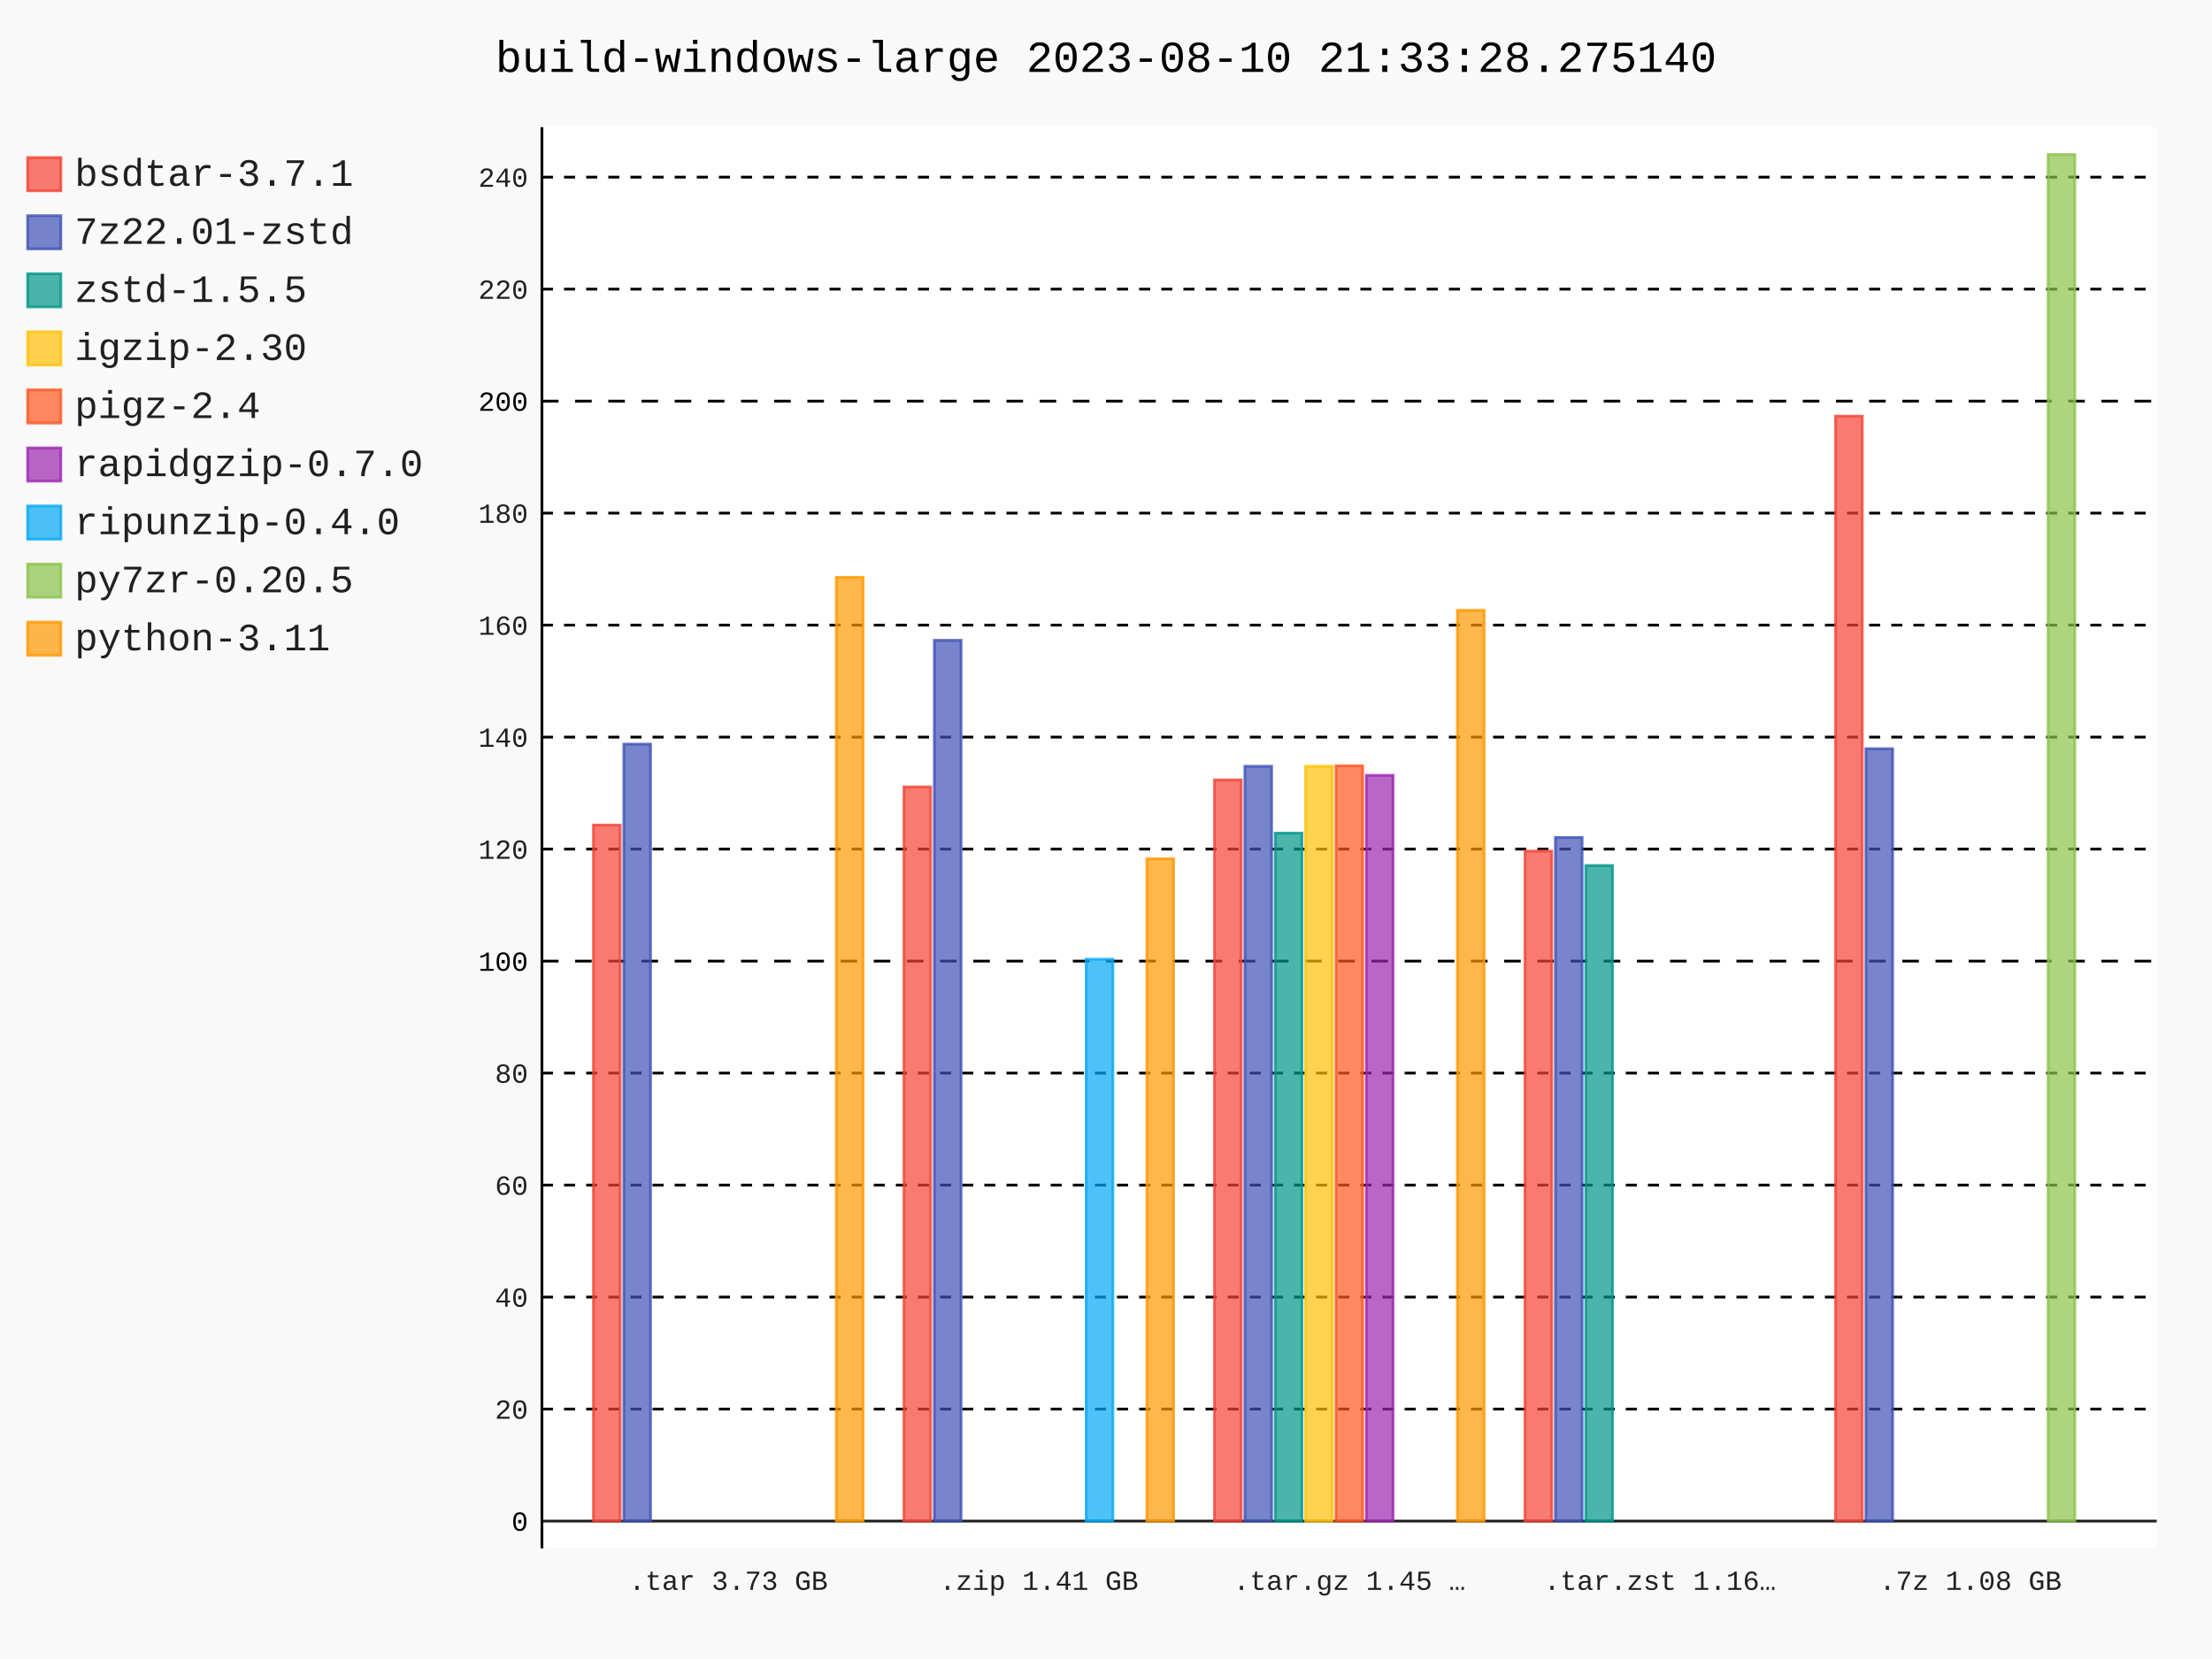
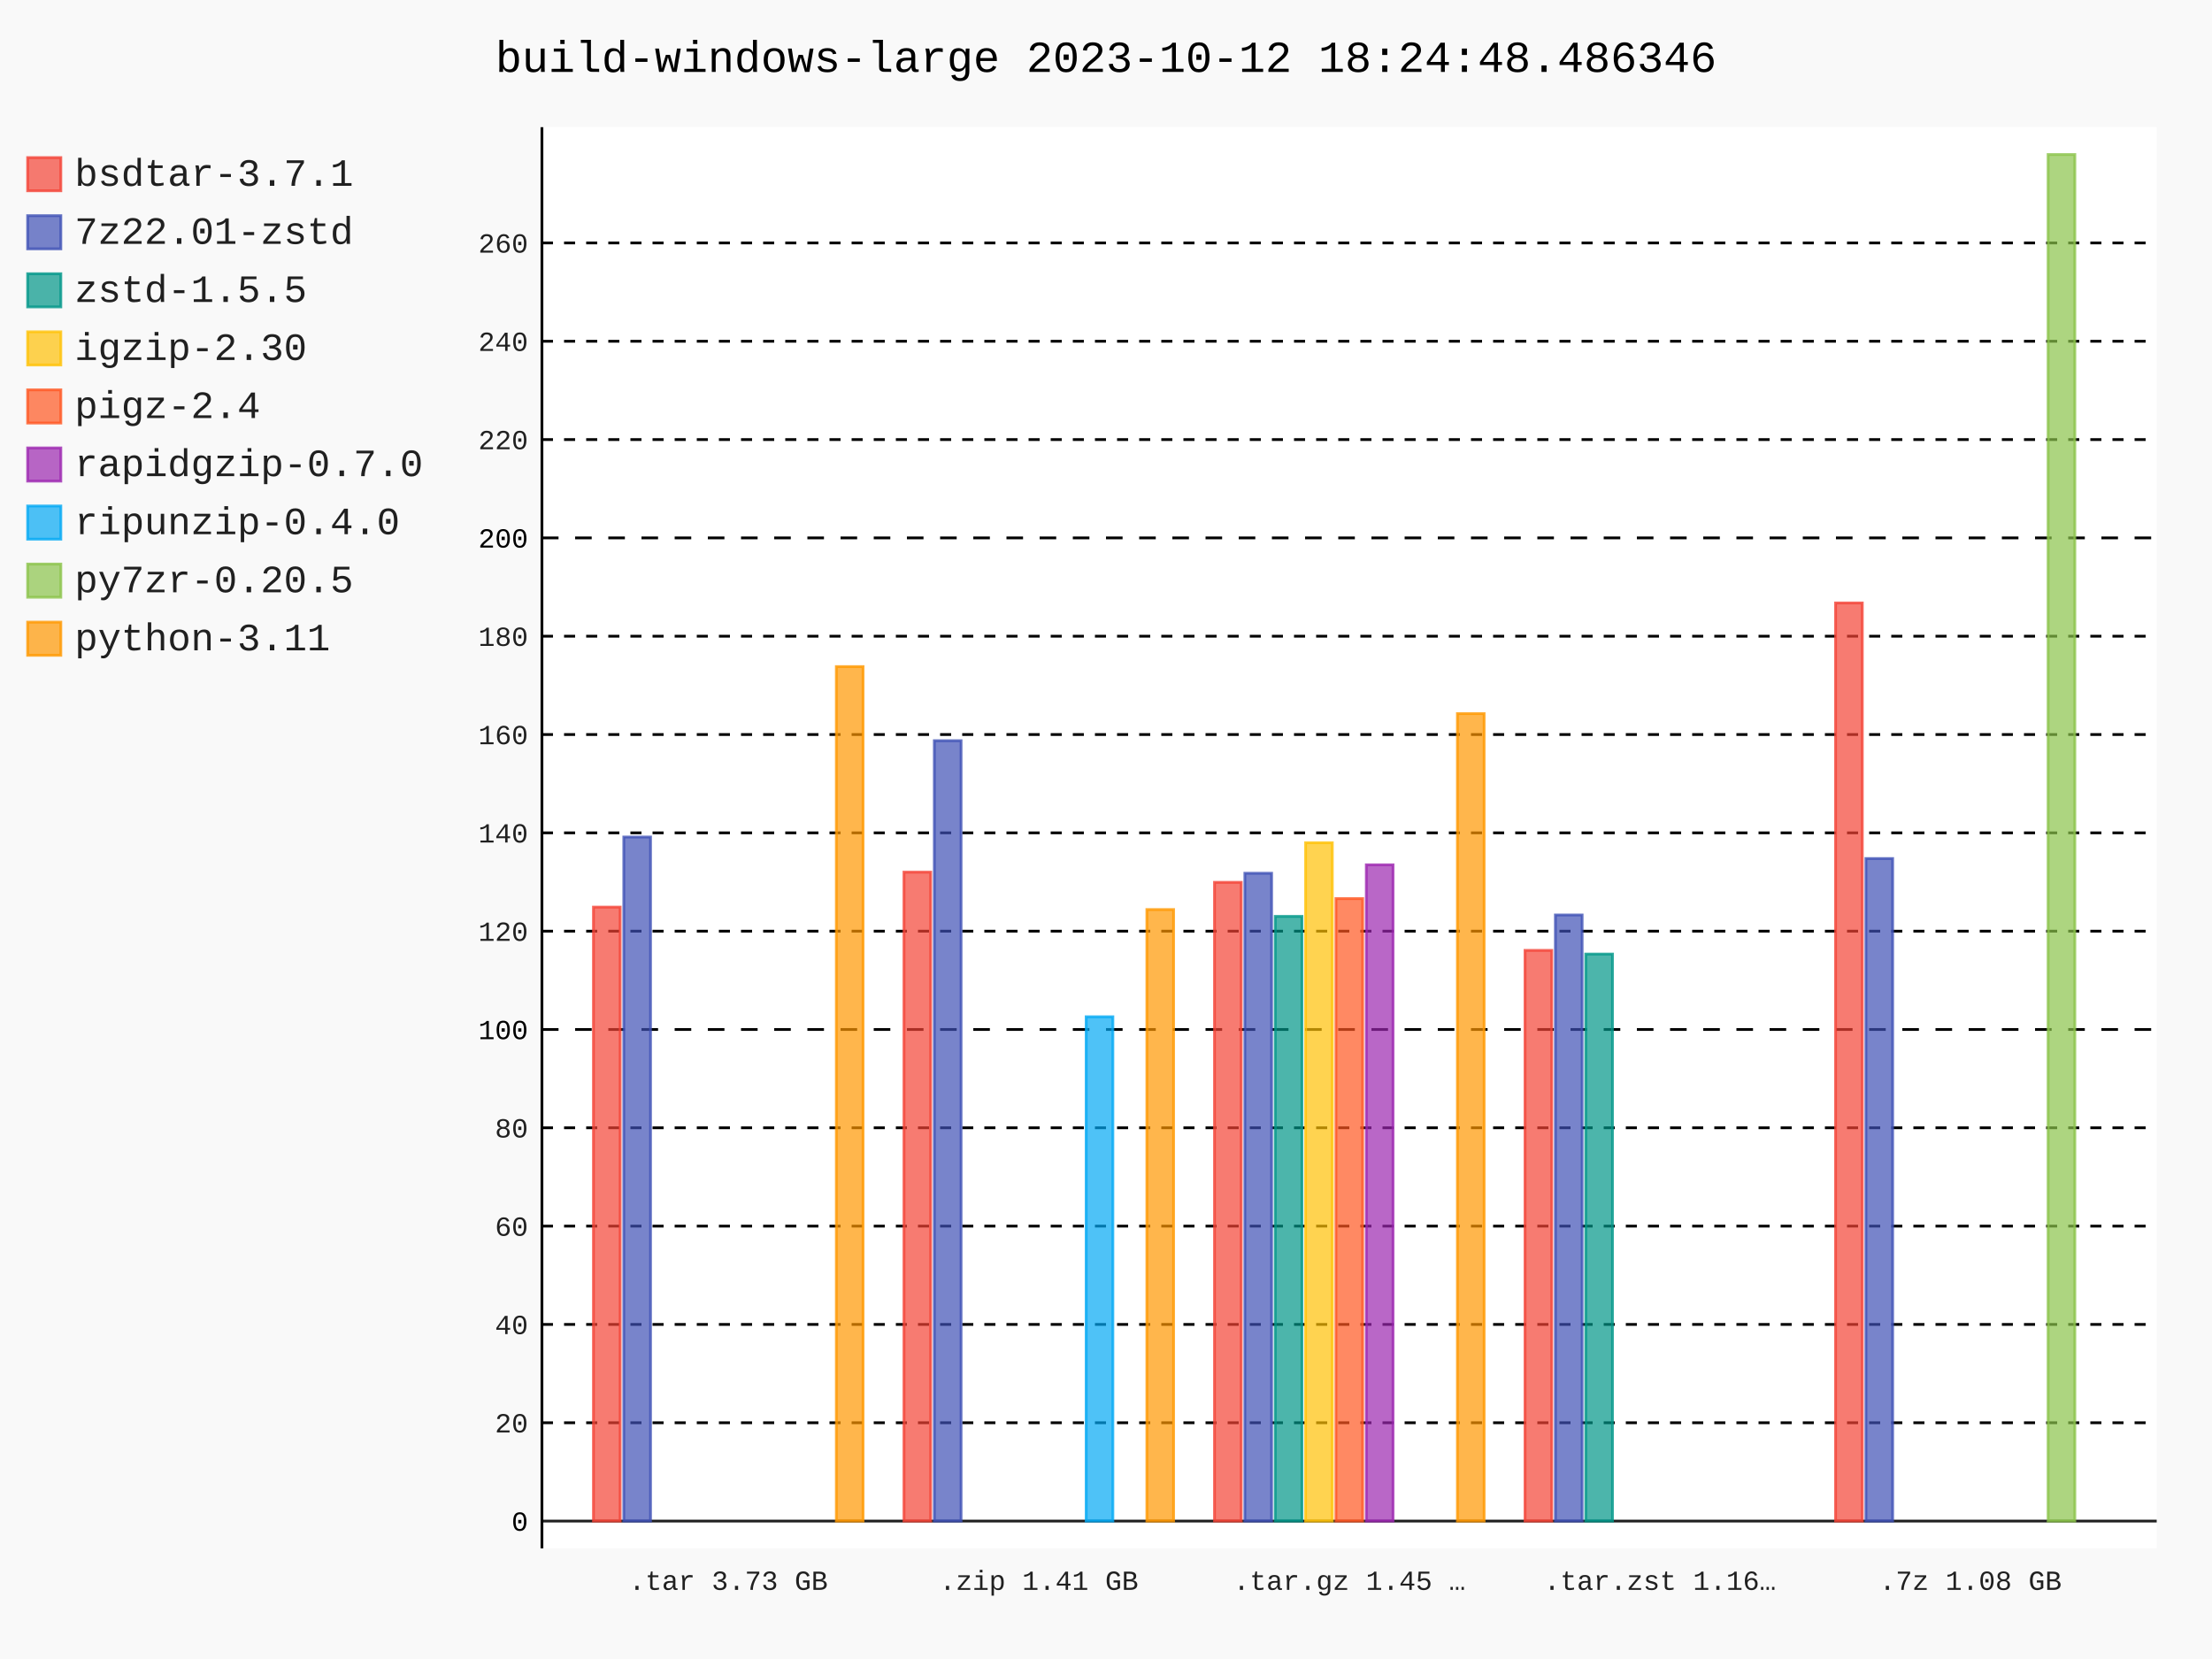
- <svg xmlns="http://www.w3.org/2000/svg" id="chart-619cfec2-0fb5-4b40-9801-d1a76ebb3884" class="pygal-chart" viewBox="0 0 800 600">
+ <svg xmlns="http://www.w3.org/2000/svg" id="chart-159d5690-8683-4527-96f5-2533be1cf6f1" class="pygal-chart" viewBox="0 0 800 600">
  <defs>
-     <style type="text/css">#chart-619cfec2-0fb5-4b40-9801-d1a76ebb3884{-webkit-user-select:none;-webkit-font-smoothing:antialiased;font-family:Consolas,"Liberation Mono",Menlo,Courier,monospace}#chart-619cfec2-0fb5-4b40-9801-d1a76ebb3884 .title{font-family:Consolas,"Liberation Mono",Menlo,Courier,monospace;font-size:16px}#chart-619cfec2-0fb5-4b40-9801-d1a76ebb3884 .legends .legend text{font-family:Consolas,"Liberation Mono",Menlo,Courier,monospace;font-size:14px}#chart-619cfec2-0fb5-4b40-9801-d1a76ebb3884 .axis text{font-family:Consolas,"Liberation Mono",Menlo,Courier,monospace;font-size:10px}#chart-619cfec2-0fb5-4b40-9801-d1a76ebb3884 .axis text.major{font-family:Consolas,"Liberation Mono",Menlo,Courier,monospace;font-size:10px}#chart-619cfec2-0fb5-4b40-9801-d1a76ebb3884 .text-overlay text.value{font-family:Consolas,"Liberation Mono",Menlo,Courier,monospace;font-size:16px}#chart-619cfec2-0fb5-4b40-9801-d1a76ebb3884 .text-overlay text.label{font-family:Consolas,"Liberation Mono",Menlo,Courier,monospace;font-size:10px}#chart-619cfec2-0fb5-4b40-9801-d1a76ebb3884 .tooltip{font-family:Consolas,"Liberation Mono",Menlo,Courier,monospace;font-size:14px}#chart-619cfec2-0fb5-4b40-9801-d1a76ebb3884 text.no_data{font-family:Consolas,"Liberation Mono",Menlo,Courier,monospace;font-size:64px}
- #chart-619cfec2-0fb5-4b40-9801-d1a76ebb3884{background-color:rgba(249,249,249,1)}#chart-619cfec2-0fb5-4b40-9801-d1a76ebb3884 path,#chart-619cfec2-0fb5-4b40-9801-d1a76ebb3884 line,#chart-619cfec2-0fb5-4b40-9801-d1a76ebb3884 rect,#chart-619cfec2-0fb5-4b40-9801-d1a76ebb3884 circle{-webkit-transition:150ms;-moz-transition:150ms;transition:150ms}#chart-619cfec2-0fb5-4b40-9801-d1a76ebb3884 .graph &gt; .background{fill:rgba(249,249,249,1)}#chart-619cfec2-0fb5-4b40-9801-d1a76ebb3884 .plot &gt; .background{fill:rgba(255,255,255,1)}#chart-619cfec2-0fb5-4b40-9801-d1a76ebb3884 .graph{fill:rgba(0,0,0,.87)}#chart-619cfec2-0fb5-4b40-9801-d1a76ebb3884 text.no_data{fill:rgba(0,0,0,1)}#chart-619cfec2-0fb5-4b40-9801-d1a76ebb3884 .title{fill:rgba(0,0,0,1)}#chart-619cfec2-0fb5-4b40-9801-d1a76ebb3884 .legends .legend text{fill:rgba(0,0,0,.87)}#chart-619cfec2-0fb5-4b40-9801-d1a76ebb3884 .legends .legend:hover text{fill:rgba(0,0,0,1)}#chart-619cfec2-0fb5-4b40-9801-d1a76ebb3884 .axis .line{stroke:rgba(0,0,0,1)}#chart-619cfec2-0fb5-4b40-9801-d1a76ebb3884 .axis .guide.line{stroke:rgba(0,0,0,.54)}#chart-619cfec2-0fb5-4b40-9801-d1a76ebb3884 .axis .major.line{stroke:rgba(0,0,0,.87)}#chart-619cfec2-0fb5-4b40-9801-d1a76ebb3884 .axis text.major{fill:rgba(0,0,0,1)}#chart-619cfec2-0fb5-4b40-9801-d1a76ebb3884 .axis.y .guides:hover .guide.line,#chart-619cfec2-0fb5-4b40-9801-d1a76ebb3884 .line-graph .axis.x .guides:hover .guide.line,#chart-619cfec2-0fb5-4b40-9801-d1a76ebb3884 .stackedline-graph .axis.x .guides:hover .guide.line,#chart-619cfec2-0fb5-4b40-9801-d1a76ebb3884 .xy-graph .axis.x .guides:hover .guide.line{stroke:rgba(0,0,0,1)}#chart-619cfec2-0fb5-4b40-9801-d1a76ebb3884 .axis .guides:hover text{fill:rgba(0,0,0,1)}#chart-619cfec2-0fb5-4b40-9801-d1a76ebb3884 .reactive{fill-opacity:.7;stroke-opacity:.8;stroke-width:1}#chart-619cfec2-0fb5-4b40-9801-d1a76ebb3884 .ci{stroke:rgba(0,0,0,.87)}#chart-619cfec2-0fb5-4b40-9801-d1a76ebb3884 .reactive.active,#chart-619cfec2-0fb5-4b40-9801-d1a76ebb3884 .active .reactive{fill-opacity:.8;stroke-opacity:.9;stroke-width:4}#chart-619cfec2-0fb5-4b40-9801-d1a76ebb3884 .ci .reactive.active{stroke-width:1.5}#chart-619cfec2-0fb5-4b40-9801-d1a76ebb3884 .series text{fill:rgba(0,0,0,1)}#chart-619cfec2-0fb5-4b40-9801-d1a76ebb3884 .tooltip rect{fill:rgba(255,255,255,1);stroke:rgba(0,0,0,1);-webkit-transition:opacity 150ms;-moz-transition:opacity 150ms;transition:opacity 150ms}#chart-619cfec2-0fb5-4b40-9801-d1a76ebb3884 .tooltip .label{fill:rgba(0,0,0,.87)}#chart-619cfec2-0fb5-4b40-9801-d1a76ebb3884 .tooltip .label{fill:rgba(0,0,0,.87)}#chart-619cfec2-0fb5-4b40-9801-d1a76ebb3884 .tooltip .legend{font-size:.8em;fill:rgba(0,0,0,.54)}#chart-619cfec2-0fb5-4b40-9801-d1a76ebb3884 .tooltip .x_label{font-size:.6em;fill:rgba(0,0,0,1)}#chart-619cfec2-0fb5-4b40-9801-d1a76ebb3884 .tooltip .xlink{font-size:.5em;text-decoration:underline}#chart-619cfec2-0fb5-4b40-9801-d1a76ebb3884 .tooltip .value{font-size:1.5em}#chart-619cfec2-0fb5-4b40-9801-d1a76ebb3884 .bound{font-size:.5em}#chart-619cfec2-0fb5-4b40-9801-d1a76ebb3884 .max-value{font-size:.75em;fill:rgba(0,0,0,.54)}#chart-619cfec2-0fb5-4b40-9801-d1a76ebb3884 .map-element{fill:rgba(255,255,255,1);stroke:rgba(0,0,0,.54) !important}#chart-619cfec2-0fb5-4b40-9801-d1a76ebb3884 .map-element .reactive{fill-opacity:inherit;stroke-opacity:inherit}#chart-619cfec2-0fb5-4b40-9801-d1a76ebb3884 .color-0,#chart-619cfec2-0fb5-4b40-9801-d1a76ebb3884 .color-0 a:visited{stroke:#F44336;fill:#F44336}#chart-619cfec2-0fb5-4b40-9801-d1a76ebb3884 .color-1,#chart-619cfec2-0fb5-4b40-9801-d1a76ebb3884 .color-1 a:visited{stroke:#3F51B5;fill:#3F51B5}#chart-619cfec2-0fb5-4b40-9801-d1a76ebb3884 .color-2,#chart-619cfec2-0fb5-4b40-9801-d1a76ebb3884 .color-2 a:visited{stroke:#009688;fill:#009688}#chart-619cfec2-0fb5-4b40-9801-d1a76ebb3884 .color-3,#chart-619cfec2-0fb5-4b40-9801-d1a76ebb3884 .color-3 a:visited{stroke:#FFC107;fill:#FFC107}#chart-619cfec2-0fb5-4b40-9801-d1a76ebb3884 .color-4,#chart-619cfec2-0fb5-4b40-9801-d1a76ebb3884 .color-4 a:visited{stroke:#FF5722;fill:#FF5722}#chart-619cfec2-0fb5-4b40-9801-d1a76ebb3884 .color-5,#chart-619cfec2-0fb5-4b40-9801-d1a76ebb3884 .color-5 a:visited{stroke:#9C27B0;fill:#9C27B0}#chart-619cfec2-0fb5-4b40-9801-d1a76ebb3884 .color-6,#chart-619cfec2-0fb5-4b40-9801-d1a76ebb3884 .color-6 a:visited{stroke:#03A9F4;fill:#03A9F4}#chart-619cfec2-0fb5-4b40-9801-d1a76ebb3884 .color-7,#chart-619cfec2-0fb5-4b40-9801-d1a76ebb3884 .color-7 a:visited{stroke:#8BC34A;fill:#8BC34A}#chart-619cfec2-0fb5-4b40-9801-d1a76ebb3884 .color-8,#chart-619cfec2-0fb5-4b40-9801-d1a76ebb3884 .color-8 a:visited{stroke:#FF9800;fill:#FF9800}#chart-619cfec2-0fb5-4b40-9801-d1a76ebb3884 .text-overlay .color-0 text{fill:black}#chart-619cfec2-0fb5-4b40-9801-d1a76ebb3884 .text-overlay .color-1 text{fill:black}#chart-619cfec2-0fb5-4b40-9801-d1a76ebb3884 .text-overlay .color-2 text{fill:black}#chart-619cfec2-0fb5-4b40-9801-d1a76ebb3884 .text-overlay .color-3 text{fill:black}#chart-619cfec2-0fb5-4b40-9801-d1a76ebb3884 .text-overlay .color-4 text{fill:black}#chart-619cfec2-0fb5-4b40-9801-d1a76ebb3884 .text-overlay .color-5 text{fill:black}#chart-619cfec2-0fb5-4b40-9801-d1a76ebb3884 .text-overlay .color-6 text{fill:black}#chart-619cfec2-0fb5-4b40-9801-d1a76ebb3884 .text-overlay .color-7 text{fill:black}#chart-619cfec2-0fb5-4b40-9801-d1a76ebb3884 .text-overlay .color-8 text{fill:black}
- #chart-619cfec2-0fb5-4b40-9801-d1a76ebb3884 text.no_data{text-anchor:middle}#chart-619cfec2-0fb5-4b40-9801-d1a76ebb3884 .guide.line{fill:none}#chart-619cfec2-0fb5-4b40-9801-d1a76ebb3884 .centered{text-anchor:middle}#chart-619cfec2-0fb5-4b40-9801-d1a76ebb3884 .title{text-anchor:middle}#chart-619cfec2-0fb5-4b40-9801-d1a76ebb3884 .legends .legend text{fill-opacity:1}#chart-619cfec2-0fb5-4b40-9801-d1a76ebb3884 .axis.x text{text-anchor:middle}#chart-619cfec2-0fb5-4b40-9801-d1a76ebb3884 .axis.x:not(.web) text[transform]{text-anchor:start}#chart-619cfec2-0fb5-4b40-9801-d1a76ebb3884 .axis.x:not(.web) text[transform].backwards{text-anchor:end}#chart-619cfec2-0fb5-4b40-9801-d1a76ebb3884 .axis.y text{text-anchor:end}#chart-619cfec2-0fb5-4b40-9801-d1a76ebb3884 .axis.y text[transform].backwards{text-anchor:start}#chart-619cfec2-0fb5-4b40-9801-d1a76ebb3884 .axis.y2 text{text-anchor:start}#chart-619cfec2-0fb5-4b40-9801-d1a76ebb3884 .axis.y2 text[transform].backwards{text-anchor:end}#chart-619cfec2-0fb5-4b40-9801-d1a76ebb3884 .axis .guide.line{stroke-dasharray:4,4;stroke:black}#chart-619cfec2-0fb5-4b40-9801-d1a76ebb3884 .axis .major.guide.line{stroke-dasharray:6,6;stroke:black}#chart-619cfec2-0fb5-4b40-9801-d1a76ebb3884 .horizontal .axis.y .guide.line,#chart-619cfec2-0fb5-4b40-9801-d1a76ebb3884 .horizontal .axis.y2 .guide.line,#chart-619cfec2-0fb5-4b40-9801-d1a76ebb3884 .vertical .axis.x .guide.line{opacity:0}#chart-619cfec2-0fb5-4b40-9801-d1a76ebb3884 .horizontal .axis.always_show .guide.line,#chart-619cfec2-0fb5-4b40-9801-d1a76ebb3884 .vertical .axis.always_show .guide.line{opacity:1 !important}#chart-619cfec2-0fb5-4b40-9801-d1a76ebb3884 .axis.y .guides:hover .guide.line,#chart-619cfec2-0fb5-4b40-9801-d1a76ebb3884 .axis.y2 .guides:hover .guide.line,#chart-619cfec2-0fb5-4b40-9801-d1a76ebb3884 .axis.x .guides:hover .guide.line{opacity:1}#chart-619cfec2-0fb5-4b40-9801-d1a76ebb3884 .axis .guides:hover text{opacity:1}#chart-619cfec2-0fb5-4b40-9801-d1a76ebb3884 .nofill{fill:none}#chart-619cfec2-0fb5-4b40-9801-d1a76ebb3884 .subtle-fill{fill-opacity:.2}#chart-619cfec2-0fb5-4b40-9801-d1a76ebb3884 .dot{stroke-width:1px;fill-opacity:1;stroke-opacity:1}#chart-619cfec2-0fb5-4b40-9801-d1a76ebb3884 .dot.active{stroke-width:5px}#chart-619cfec2-0fb5-4b40-9801-d1a76ebb3884 .dot.negative{fill:transparent}#chart-619cfec2-0fb5-4b40-9801-d1a76ebb3884 text,#chart-619cfec2-0fb5-4b40-9801-d1a76ebb3884 tspan{stroke:none !important}#chart-619cfec2-0fb5-4b40-9801-d1a76ebb3884 .series text.active{opacity:1}#chart-619cfec2-0fb5-4b40-9801-d1a76ebb3884 .tooltip rect{fill-opacity:.95;stroke-width:.5}#chart-619cfec2-0fb5-4b40-9801-d1a76ebb3884 .tooltip text{fill-opacity:1}#chart-619cfec2-0fb5-4b40-9801-d1a76ebb3884 .showable{visibility:hidden}#chart-619cfec2-0fb5-4b40-9801-d1a76ebb3884 .showable.shown{visibility:visible}#chart-619cfec2-0fb5-4b40-9801-d1a76ebb3884 .gauge-background{fill:rgba(229,229,229,1);stroke:none}#chart-619cfec2-0fb5-4b40-9801-d1a76ebb3884 .bg-lines{stroke:rgba(249,249,249,1);stroke-width:2px}</style>
+     <style type="text/css">#chart-159d5690-8683-4527-96f5-2533be1cf6f1{-webkit-user-select:none;-webkit-font-smoothing:antialiased;font-family:Consolas,"Liberation Mono",Menlo,Courier,monospace}#chart-159d5690-8683-4527-96f5-2533be1cf6f1 .title{font-family:Consolas,"Liberation Mono",Menlo,Courier,monospace;font-size:16px}#chart-159d5690-8683-4527-96f5-2533be1cf6f1 .legends .legend text{font-family:Consolas,"Liberation Mono",Menlo,Courier,monospace;font-size:14px}#chart-159d5690-8683-4527-96f5-2533be1cf6f1 .axis text{font-family:Consolas,"Liberation Mono",Menlo,Courier,monospace;font-size:10px}#chart-159d5690-8683-4527-96f5-2533be1cf6f1 .axis text.major{font-family:Consolas,"Liberation Mono",Menlo,Courier,monospace;font-size:10px}#chart-159d5690-8683-4527-96f5-2533be1cf6f1 .text-overlay text.value{font-family:Consolas,"Liberation Mono",Menlo,Courier,monospace;font-size:16px}#chart-159d5690-8683-4527-96f5-2533be1cf6f1 .text-overlay text.label{font-family:Consolas,"Liberation Mono",Menlo,Courier,monospace;font-size:10px}#chart-159d5690-8683-4527-96f5-2533be1cf6f1 .tooltip{font-family:Consolas,"Liberation Mono",Menlo,Courier,monospace;font-size:14px}#chart-159d5690-8683-4527-96f5-2533be1cf6f1 text.no_data{font-family:Consolas,"Liberation Mono",Menlo,Courier,monospace;font-size:64px}
+ #chart-159d5690-8683-4527-96f5-2533be1cf6f1{background-color:rgba(249,249,249,1)}#chart-159d5690-8683-4527-96f5-2533be1cf6f1 path,#chart-159d5690-8683-4527-96f5-2533be1cf6f1 line,#chart-159d5690-8683-4527-96f5-2533be1cf6f1 rect,#chart-159d5690-8683-4527-96f5-2533be1cf6f1 circle{-webkit-transition:150ms;-moz-transition:150ms;transition:150ms}#chart-159d5690-8683-4527-96f5-2533be1cf6f1 .graph &gt; .background{fill:rgba(249,249,249,1)}#chart-159d5690-8683-4527-96f5-2533be1cf6f1 .plot &gt; .background{fill:rgba(255,255,255,1)}#chart-159d5690-8683-4527-96f5-2533be1cf6f1 .graph{fill:rgba(0,0,0,.87)}#chart-159d5690-8683-4527-96f5-2533be1cf6f1 text.no_data{fill:rgba(0,0,0,1)}#chart-159d5690-8683-4527-96f5-2533be1cf6f1 .title{fill:rgba(0,0,0,1)}#chart-159d5690-8683-4527-96f5-2533be1cf6f1 .legends .legend text{fill:rgba(0,0,0,.87)}#chart-159d5690-8683-4527-96f5-2533be1cf6f1 .legends .legend:hover text{fill:rgba(0,0,0,1)}#chart-159d5690-8683-4527-96f5-2533be1cf6f1 .axis .line{stroke:rgba(0,0,0,1)}#chart-159d5690-8683-4527-96f5-2533be1cf6f1 .axis .guide.line{stroke:rgba(0,0,0,.54)}#chart-159d5690-8683-4527-96f5-2533be1cf6f1 .axis .major.line{stroke:rgba(0,0,0,.87)}#chart-159d5690-8683-4527-96f5-2533be1cf6f1 .axis text.major{fill:rgba(0,0,0,1)}#chart-159d5690-8683-4527-96f5-2533be1cf6f1 .axis.y .guides:hover .guide.line,#chart-159d5690-8683-4527-96f5-2533be1cf6f1 .line-graph .axis.x .guides:hover .guide.line,#chart-159d5690-8683-4527-96f5-2533be1cf6f1 .stackedline-graph .axis.x .guides:hover .guide.line,#chart-159d5690-8683-4527-96f5-2533be1cf6f1 .xy-graph .axis.x .guides:hover .guide.line{stroke:rgba(0,0,0,1)}#chart-159d5690-8683-4527-96f5-2533be1cf6f1 .axis .guides:hover text{fill:rgba(0,0,0,1)}#chart-159d5690-8683-4527-96f5-2533be1cf6f1 .reactive{fill-opacity:.7;stroke-opacity:.8;stroke-width:1}#chart-159d5690-8683-4527-96f5-2533be1cf6f1 .ci{stroke:rgba(0,0,0,.87)}#chart-159d5690-8683-4527-96f5-2533be1cf6f1 .reactive.active,#chart-159d5690-8683-4527-96f5-2533be1cf6f1 .active .reactive{fill-opacity:.8;stroke-opacity:.9;stroke-width:4}#chart-159d5690-8683-4527-96f5-2533be1cf6f1 .ci .reactive.active{stroke-width:1.5}#chart-159d5690-8683-4527-96f5-2533be1cf6f1 .series text{fill:rgba(0,0,0,1)}#chart-159d5690-8683-4527-96f5-2533be1cf6f1 .tooltip rect{fill:rgba(255,255,255,1);stroke:rgba(0,0,0,1);-webkit-transition:opacity 150ms;-moz-transition:opacity 150ms;transition:opacity 150ms}#chart-159d5690-8683-4527-96f5-2533be1cf6f1 .tooltip .label{fill:rgba(0,0,0,.87)}#chart-159d5690-8683-4527-96f5-2533be1cf6f1 .tooltip .label{fill:rgba(0,0,0,.87)}#chart-159d5690-8683-4527-96f5-2533be1cf6f1 .tooltip .legend{font-size:.8em;fill:rgba(0,0,0,.54)}#chart-159d5690-8683-4527-96f5-2533be1cf6f1 .tooltip .x_label{font-size:.6em;fill:rgba(0,0,0,1)}#chart-159d5690-8683-4527-96f5-2533be1cf6f1 .tooltip .xlink{font-size:.5em;text-decoration:underline}#chart-159d5690-8683-4527-96f5-2533be1cf6f1 .tooltip .value{font-size:1.5em}#chart-159d5690-8683-4527-96f5-2533be1cf6f1 .bound{font-size:.5em}#chart-159d5690-8683-4527-96f5-2533be1cf6f1 .max-value{font-size:.75em;fill:rgba(0,0,0,.54)}#chart-159d5690-8683-4527-96f5-2533be1cf6f1 .map-element{fill:rgba(255,255,255,1);stroke:rgba(0,0,0,.54) !important}#chart-159d5690-8683-4527-96f5-2533be1cf6f1 .map-element .reactive{fill-opacity:inherit;stroke-opacity:inherit}#chart-159d5690-8683-4527-96f5-2533be1cf6f1 .color-0,#chart-159d5690-8683-4527-96f5-2533be1cf6f1 .color-0 a:visited{stroke:#F44336;fill:#F44336}#chart-159d5690-8683-4527-96f5-2533be1cf6f1 .color-1,#chart-159d5690-8683-4527-96f5-2533be1cf6f1 .color-1 a:visited{stroke:#3F51B5;fill:#3F51B5}#chart-159d5690-8683-4527-96f5-2533be1cf6f1 .color-2,#chart-159d5690-8683-4527-96f5-2533be1cf6f1 .color-2 a:visited{stroke:#009688;fill:#009688}#chart-159d5690-8683-4527-96f5-2533be1cf6f1 .color-3,#chart-159d5690-8683-4527-96f5-2533be1cf6f1 .color-3 a:visited{stroke:#FFC107;fill:#FFC107}#chart-159d5690-8683-4527-96f5-2533be1cf6f1 .color-4,#chart-159d5690-8683-4527-96f5-2533be1cf6f1 .color-4 a:visited{stroke:#FF5722;fill:#FF5722}#chart-159d5690-8683-4527-96f5-2533be1cf6f1 .color-5,#chart-159d5690-8683-4527-96f5-2533be1cf6f1 .color-5 a:visited{stroke:#9C27B0;fill:#9C27B0}#chart-159d5690-8683-4527-96f5-2533be1cf6f1 .color-6,#chart-159d5690-8683-4527-96f5-2533be1cf6f1 .color-6 a:visited{stroke:#03A9F4;fill:#03A9F4}#chart-159d5690-8683-4527-96f5-2533be1cf6f1 .color-7,#chart-159d5690-8683-4527-96f5-2533be1cf6f1 .color-7 a:visited{stroke:#8BC34A;fill:#8BC34A}#chart-159d5690-8683-4527-96f5-2533be1cf6f1 .color-8,#chart-159d5690-8683-4527-96f5-2533be1cf6f1 .color-8 a:visited{stroke:#FF9800;fill:#FF9800}#chart-159d5690-8683-4527-96f5-2533be1cf6f1 .text-overlay .color-0 text{fill:black}#chart-159d5690-8683-4527-96f5-2533be1cf6f1 .text-overlay .color-1 text{fill:black}#chart-159d5690-8683-4527-96f5-2533be1cf6f1 .text-overlay .color-2 text{fill:black}#chart-159d5690-8683-4527-96f5-2533be1cf6f1 .text-overlay .color-3 text{fill:black}#chart-159d5690-8683-4527-96f5-2533be1cf6f1 .text-overlay .color-4 text{fill:black}#chart-159d5690-8683-4527-96f5-2533be1cf6f1 .text-overlay .color-5 text{fill:black}#chart-159d5690-8683-4527-96f5-2533be1cf6f1 .text-overlay .color-6 text{fill:black}#chart-159d5690-8683-4527-96f5-2533be1cf6f1 .text-overlay .color-7 text{fill:black}#chart-159d5690-8683-4527-96f5-2533be1cf6f1 .text-overlay .color-8 text{fill:black}
+ #chart-159d5690-8683-4527-96f5-2533be1cf6f1 text.no_data{text-anchor:middle}#chart-159d5690-8683-4527-96f5-2533be1cf6f1 .guide.line{fill:none}#chart-159d5690-8683-4527-96f5-2533be1cf6f1 .centered{text-anchor:middle}#chart-159d5690-8683-4527-96f5-2533be1cf6f1 .title{text-anchor:middle}#chart-159d5690-8683-4527-96f5-2533be1cf6f1 .legends .legend text{fill-opacity:1}#chart-159d5690-8683-4527-96f5-2533be1cf6f1 .axis.x text{text-anchor:middle}#chart-159d5690-8683-4527-96f5-2533be1cf6f1 .axis.x:not(.web) text[transform]{text-anchor:start}#chart-159d5690-8683-4527-96f5-2533be1cf6f1 .axis.x:not(.web) text[transform].backwards{text-anchor:end}#chart-159d5690-8683-4527-96f5-2533be1cf6f1 .axis.y text{text-anchor:end}#chart-159d5690-8683-4527-96f5-2533be1cf6f1 .axis.y text[transform].backwards{text-anchor:start}#chart-159d5690-8683-4527-96f5-2533be1cf6f1 .axis.y2 text{text-anchor:start}#chart-159d5690-8683-4527-96f5-2533be1cf6f1 .axis.y2 text[transform].backwards{text-anchor:end}#chart-159d5690-8683-4527-96f5-2533be1cf6f1 .axis .guide.line{stroke-dasharray:4,4;stroke:black}#chart-159d5690-8683-4527-96f5-2533be1cf6f1 .axis .major.guide.line{stroke-dasharray:6,6;stroke:black}#chart-159d5690-8683-4527-96f5-2533be1cf6f1 .horizontal .axis.y .guide.line,#chart-159d5690-8683-4527-96f5-2533be1cf6f1 .horizontal .axis.y2 .guide.line,#chart-159d5690-8683-4527-96f5-2533be1cf6f1 .vertical .axis.x .guide.line{opacity:0}#chart-159d5690-8683-4527-96f5-2533be1cf6f1 .horizontal .axis.always_show .guide.line,#chart-159d5690-8683-4527-96f5-2533be1cf6f1 .vertical .axis.always_show .guide.line{opacity:1 !important}#chart-159d5690-8683-4527-96f5-2533be1cf6f1 .axis.y .guides:hover .guide.line,#chart-159d5690-8683-4527-96f5-2533be1cf6f1 .axis.y2 .guides:hover .guide.line,#chart-159d5690-8683-4527-96f5-2533be1cf6f1 .axis.x .guides:hover .guide.line{opacity:1}#chart-159d5690-8683-4527-96f5-2533be1cf6f1 .axis .guides:hover text{opacity:1}#chart-159d5690-8683-4527-96f5-2533be1cf6f1 .nofill{fill:none}#chart-159d5690-8683-4527-96f5-2533be1cf6f1 .subtle-fill{fill-opacity:.2}#chart-159d5690-8683-4527-96f5-2533be1cf6f1 .dot{stroke-width:1px;fill-opacity:1;stroke-opacity:1}#chart-159d5690-8683-4527-96f5-2533be1cf6f1 .dot.active{stroke-width:5px}#chart-159d5690-8683-4527-96f5-2533be1cf6f1 .dot.negative{fill:transparent}#chart-159d5690-8683-4527-96f5-2533be1cf6f1 text,#chart-159d5690-8683-4527-96f5-2533be1cf6f1 tspan{stroke:none !important}#chart-159d5690-8683-4527-96f5-2533be1cf6f1 .series text.active{opacity:1}#chart-159d5690-8683-4527-96f5-2533be1cf6f1 .tooltip rect{fill-opacity:.95;stroke-width:.5}#chart-159d5690-8683-4527-96f5-2533be1cf6f1 .tooltip text{fill-opacity:1}#chart-159d5690-8683-4527-96f5-2533be1cf6f1 .showable{visibility:hidden}#chart-159d5690-8683-4527-96f5-2533be1cf6f1 .showable.shown{visibility:visible}#chart-159d5690-8683-4527-96f5-2533be1cf6f1 .gauge-background{fill:rgba(229,229,229,1);stroke:none}#chart-159d5690-8683-4527-96f5-2533be1cf6f1 .bg-lines{stroke:rgba(249,249,249,1);stroke-width:2px}</style>
  </defs>
  <g class="graph bar-graph vertical">
    <rect x="0" y="0" width="800" height="600" class="background" />
    <g transform="translate(196, 46)" class="plot">
      <rect x="0" y="0" width="584.0" height="514" class="background" />
      <g class="axis y always_show">
        <g class="guides">
          <path d="M0 504.115 h584" class="axis major line" />
          <text x="-5" y="507.615" class="major">0</text>
        </g>
        <g class="guides">
-           <path d="M0 463.611 h584" class="guide line" />
-           <text x="-5" y="467.111" class="">20</text>
-         </g>
-         <g class="guides">
-           <path d="M0 423.107 h584" class="guide line" />
-           <text x="-5" y="426.607" class="">40</text>
-         </g>
-         <g class="guides">
-           <path d="M0 382.602 h584" class="guide line" />
-           <text x="-5" y="386.102" class="">60</text>
-         </g>
-         <g class="guides">
-           <path d="M0 342.098 h584" class="guide line" />
-           <text x="-5" y="345.598" class="">80</text>
-         </g>
-         <g class="guides">
-           <path d="M0 301.593 h584" class="major guide line" />
-           <text x="-5" y="305.093" class="major">100</text>
-         </g>
-         <g class="guides">
-           <path d="M0 261.089 h584" class="guide line" />
-           <text x="-5" y="264.589" class="">120</text>
-         </g>
-         <g class="guides">
-           <path d="M0 220.585 h584" class="guide line" />
-           <text x="-5" y="224.085" class="">140</text>
-         </g>
-         <g class="guides">
-           <path d="M0 180.08 h584" class="guide line" />
-           <text x="-5" y="183.58" class="">160</text>
-         </g>
-         <g class="guides">
-           <path d="M0 139.576 h584" class="guide line" />
-           <text x="-5" y="143.076" class="">180</text>
-         </g>
-         <g class="guides">
-           <path d="M0 99.071 h584" class="major guide line" />
-           <text x="-5" y="102.571" class="major">200</text>
-         </g>
-         <g class="guides">
-           <path d="M0 58.567 h584" class="guide line" />
-           <text x="-5" y="62.067" class="">220</text>
-         </g>
-         <g class="guides">
-           <path d="M0 18.062 h584" class="guide line" />
-           <text x="-5" y="21.562" class="">240</text>
+           <path d="M0 468.557 h584" class="guide line" />
+           <text x="-5" y="472.057" class="">20</text>
+         </g>
+         <g class="guides">
+           <path d="M0 432.999 h584" class="guide line" />
+           <text x="-5" y="436.499" class="">40</text>
+         </g>
+         <g class="guides">
+           <path d="M0 397.442 h584" class="guide line" />
+           <text x="-5" y="400.942" class="">60</text>
+         </g>
+         <g class="guides">
+           <path d="M0 361.884 h584" class="guide line" />
+           <text x="-5" y="365.384" class="">80</text>
+         </g>
+         <g class="guides">
+           <path d="M0 326.326 h584" class="major guide line" />
+           <text x="-5" y="329.826" class="major">100</text>
+         </g>
+         <g class="guides">
+           <path d="M0 290.768 h584" class="guide line" />
+           <text x="-5" y="294.268" class="">120</text>
+         </g>
+         <g class="guides">
+           <path d="M0 255.21 h584" class="guide line" />
+           <text x="-5" y="258.71" class="">140</text>
+         </g>
+         <g class="guides">
+           <path d="M0 219.652 h584" class="guide line" />
+           <text x="-5" y="223.152" class="">160</text>
+         </g>
+         <g class="guides">
+           <path d="M0 184.094 h584" class="guide line" />
+           <text x="-5" y="187.594" class="">180</text>
+         </g>
+         <g class="guides">
+           <path d="M0 148.536 h584" class="major guide line" />
+           <text x="-5" y="152.036" class="major">200</text>
+         </g>
+         <g class="guides">
+           <path d="M0 112.978 h584" class="guide line" />
+           <text x="-5" y="116.478" class="">220</text>
+         </g>
+         <g class="guides">
+           <path d="M0 77.42 h584" class="guide line" />
+           <text x="-5" y="80.92" class="">240</text>
+         </g>
+         <g class="guides">
+           <path d="M0 41.862 h584" class="guide line" />
+           <text x="-5" y="45.362" class="">260</text>
        </g>
      </g>
      <g class="axis x">
        <path d="M0 0 v514" class="line" />
        <g class="guides">
          <path d="M67.385 0 v514" class="guide line" />
          <text x="67.385" y="529.0" class="">.tar 3.73 GB</text>
        </g>
        <g class="guides">
          <path d="M179.692 0 v514" class="guide line" />
          <text x="179.692" y="529.0" class="">.zip 1.41 GB</text>
        </g>
        <g class="guides">
          <path d="M292 0 v514" class="guide line" />
          <text x="292.0" y="529.0" class="">.tar.gz 1.45 …</text>
        </g>
        <g class="guides">
          <path d="M404.308 0 v514" class="guide line" />
          <text x="404.308" y="529.0" class="">.tar.zst 1.16…</text>
        </g>
        <g class="guides">
          <path d="M516.615 0 v514" class="guide line" />
          <text x="516.615" y="529.0" class="">.7z 1.08 GB</text>
        </g>
      </g>
      <g class="series serie-0 color-0">
        <g class="bars">
          <g class="bar">
-             <rect x="18.628" y="252.393" rx="0" ry="0" width="9.663" height="251.723" class="rect reactive tooltip-trigger" />
-           </g>
-           <g class="bar">
-             <rect x="130.936" y="238.595" rx="0" ry="0" width="9.663" height="265.521" class="rect reactive tooltip-trigger" />
-           </g>
-           <g class="bar">
-             <rect x="243.243" y="236.055" rx="0" ry="0" width="9.663" height="268.06" class="rect reactive tooltip-trigger" />
-           </g>
-           <g class="bar">
-             <rect x="355.551" y="261.804" rx="0" ry="0" width="9.663" height="242.312" class="rect reactive tooltip-trigger" />
-           </g>
-           <g class="bar">
-             <rect x="467.859" y="104.503" rx="0" ry="0" width="9.663" height="399.612" class="rect reactive tooltip-trigger" />
+             <rect x="18.628" y="282.067" rx="0" ry="0" width="9.663" height="222.049" class="rect reactive tooltip-trigger" />
+           </g>
+           <g class="bar">
+             <rect x="130.936" y="269.42" rx="0" ry="0" width="9.663" height="234.695" class="rect reactive tooltip-trigger" />
+           </g>
+           <g class="bar">
+             <rect x="243.243" y="273.108" rx="0" ry="0" width="9.663" height="231.008" class="rect reactive tooltip-trigger" />
+           </g>
+           <g class="bar">
+             <rect x="355.551" y="297.714" rx="0" ry="0" width="9.663" height="206.402" class="rect reactive tooltip-trigger" />
+           </g>
+           <g class="bar">
+             <rect x="467.859" y="172.068" rx="0" ry="0" width="9.663" height="332.047" class="rect reactive tooltip-trigger" />
          </g>
        </g>
      </g>
      <g class="series serie-1 color-1">
        <g class="bars">
          <g class="bar">
-             <rect x="29.609" y="223.122" rx="0" ry="0" width="9.663" height="280.993" class="rect reactive tooltip-trigger" />
-           </g>
-           <g class="bar">
-             <rect x="141.917" y="185.581" rx="0" ry="0" width="9.663" height="318.535" class="rect reactive tooltip-trigger" />
-           </g>
-           <g class="bar">
-             <rect x="254.225" y="231.136" rx="0" ry="0" width="9.663" height="272.979" class="rect reactive tooltip-trigger" />
-           </g>
-           <g class="bar">
-             <rect x="366.532" y="256.891" rx="0" ry="0" width="9.663" height="247.225" class="rect reactive tooltip-trigger" />
-           </g>
-           <g class="bar">
-             <rect x="478.84" y="224.791" rx="0" ry="0" width="9.663" height="279.324" class="rect reactive tooltip-trigger" />
+             <rect x="29.609" y="256.723" rx="0" ry="0" width="9.663" height="247.393" class="rect reactive tooltip-trigger" />
+           </g>
+           <g class="bar">
+             <rect x="141.917" y="221.881" rx="0" ry="0" width="9.663" height="282.234" class="rect reactive tooltip-trigger" />
+           </g>
+           <g class="bar">
+             <rect x="254.225" y="269.822" rx="0" ry="0" width="9.663" height="234.293" class="rect reactive tooltip-trigger" />
+           </g>
+           <g class="bar">
+             <rect x="366.532" y="284.911" rx="0" ry="0" width="9.663" height="219.204" class="rect reactive tooltip-trigger" />
+           </g>
+           <g class="bar">
+             <rect x="478.84" y="264.503" rx="0" ry="0" width="9.663" height="239.613" class="rect reactive tooltip-trigger" />
          </g>
        </g>
      </g>
      <g class="series serie-2 color-2">
        <g class="bars">
          <g class="bar">
-             <rect x="265.206" y="255.305" rx="0" ry="0" width="9.663" height="248.81" class="rect reactive tooltip-trigger" />
-           </g>
-           <g class="bar">
-             <rect x="377.514" y="267.019" rx="0" ry="0" width="9.663" height="237.097" class="rect reactive tooltip-trigger" />
+             <rect x="265.206" y="285.421" rx="0" ry="0" width="9.663" height="218.694" class="rect reactive tooltip-trigger" />
+           </g>
+           <g class="bar">
+             <rect x="377.514" y="299.047" rx="0" ry="0" width="9.663" height="205.068" class="rect reactive tooltip-trigger" />
          </g>
        </g>
      </g>
      <g class="series serie-3 color-3">
        <g class="bars">
          <g class="bar">
-             <rect x="276.187" y="231.128" rx="0" ry="0" width="9.663" height="272.988" class="rect reactive tooltip-trigger" />
+             <rect x="276.187" y="258.796" rx="0" ry="0" width="9.663" height="245.32" class="rect reactive tooltip-trigger" />
          </g>
        </g>
      </g>
      <g class="series serie-4 color-4">
        <g class="bars">
          <g class="bar">
-             <rect x="287.168" y="230.974" rx="0" ry="0" width="9.663" height="273.141" class="rect reactive tooltip-trigger" />
+             <rect x="287.168" y="278.991" rx="0" ry="0" width="9.663" height="225.125" class="rect reactive tooltip-trigger" />
          </g>
        </g>
      </g>
      <g class="series serie-5 color-5">
        <g class="bars">
          <g class="bar">
-             <rect x="298.149" y="234.407" rx="0" ry="0" width="9.663" height="269.709" class="rect reactive tooltip-trigger" />
+             <rect x="298.149" y="266.77" rx="0" ry="0" width="9.663" height="237.346" class="rect reactive tooltip-trigger" />
          </g>
        </g>
      </g>
      <g class="series serie-6 color-6">
        <g class="bars">
          <g class="bar">
-             <rect x="196.823" y="300.915" rx="0" ry="0" width="9.663" height="203.201" class="rect reactive tooltip-trigger" />
+             <rect x="196.823" y="321.726" rx="0" ry="0" width="9.663" height="182.389" class="rect reactive tooltip-trigger" />
          </g>
        </g>
      </g>
      <g class="series serie-7 color-7">
        <g class="bars">
          <g class="bar">
            <rect x="544.727" y="9.885" rx="0" ry="0" width="9.663" height="494.231" class="rect reactive tooltip-trigger" />
          </g>
        </g>
      </g>
      <g class="series serie-8 color-8">
        <g class="bars">
          <g class="bar">
-             <rect x="106.478" y="162.797" rx="0" ry="0" width="9.663" height="341.319" class="rect reactive tooltip-trigger" />
-           </g>
-           <g class="bar">
-             <rect x="218.785" y="264.58" rx="0" ry="0" width="9.663" height="239.535" class="rect reactive tooltip-trigger" />
-           </g>
-           <g class="bar">
-             <rect x="331.093" y="174.723" rx="0" ry="0" width="9.663" height="329.392" class="rect reactive tooltip-trigger" />
+             <rect x="106.478" y="195.085" rx="0" ry="0" width="9.663" height="309.031" class="rect reactive tooltip-trigger" />
+           </g>
+           <g class="bar">
+             <rect x="218.785" y="282.945" rx="0" ry="0" width="9.663" height="221.171" class="rect reactive tooltip-trigger" />
+           </g>
+           <g class="bar">
+             <rect x="331.093" y="212.085" rx="0" ry="0" width="9.663" height="292.03" class="rect reactive tooltip-trigger" />
          </g>
        </g>
      </g>
    </g>
    <g class="titles">
-       <text x="400.0" y="26" class="title plot_title">build-windows-large 2023-08-10 21:33:28.275140</text>
+       <text x="400.0" y="26" class="title plot_title">build-windows-large 2023-10-12 18:24:48.486346</text>
    </g>
    <g transform="translate(196, 46)" class="plot overlay">
      <g class="series serie-0 color-0" />
      <g class="series serie-1 color-1" />
      <g class="series serie-2 color-2" />
      <g class="series serie-3 color-3" />
      <g class="series serie-4 color-4" />
      <g class="series serie-5 color-5" />
      <g class="series serie-6 color-6" />
      <g class="series serie-7 color-7" />
      <g class="series serie-8 color-8" />
    </g>
    <g transform="translate(196, 46)" class="plot text-overlay">
      <g class="series serie-0 color-0" />
      <g class="series serie-1 color-1" />
      <g class="series serie-2 color-2" />
      <g class="series serie-3 color-3" />
      <g class="series serie-4 color-4" />
      <g class="series serie-5 color-5" />
      <g class="series serie-6 color-6" />
      <g class="series serie-7 color-7" />
      <g class="series serie-8 color-8" />
    </g>
    <g transform="translate(196, 46)" class="plot tooltip-overlay">
      <g transform="translate(0 0)" style="opacity: 0" class="tooltip">
        <rect rx="0" ry="0" width="0" height="0" class="tooltip-box" />
        <g class="text" />
      </g>
    </g>
    <g transform="translate(10, 56)" class="legends">
      <g id="activate-serie-0" class="legend reactive activate-serie">
        <rect x="0.0" y="1.0" width="12" height="12" class="color-0 reactive" />
        <text x="17.0" y="11.2">bsdtar-3.7.1</text>
      </g>
      <g id="activate-serie-1" class="legend reactive activate-serie">
        <rect x="0.0" y="22.0" width="12" height="12" class="color-1 reactive" />
        <text x="17.0" y="32.2">7z22.01-zstd</text>
      </g>
      <g id="activate-serie-2" class="legend reactive activate-serie">
        <rect x="0.0" y="43.0" width="12" height="12" class="color-2 reactive" />
        <text x="17.0" y="53.2">zstd-1.5.5</text>
      </g>
      <g id="activate-serie-3" class="legend reactive activate-serie">
        <rect x="0.0" y="64.0" width="12" height="12" class="color-3 reactive" />
        <text x="17.0" y="74.2">igzip-2.30</text>
      </g>
      <g id="activate-serie-4" class="legend reactive activate-serie">
        <rect x="0.0" y="85.0" width="12" height="12" class="color-4 reactive" />
        <text x="17.0" y="95.2">pigz-2.4</text>
      </g>
      <g id="activate-serie-5" class="legend reactive activate-serie">
        <rect x="0.0" y="106.0" width="12" height="12" class="color-5 reactive" />
        <text x="17.0" y="116.2">rapidgzip-0.7.0</text>
      </g>
      <g id="activate-serie-6" class="legend reactive activate-serie">
        <rect x="0.0" y="127.0" width="12" height="12" class="color-6 reactive" />
        <text x="17.0" y="137.2">ripunzip-0.4.0</text>
      </g>
      <g id="activate-serie-7" class="legend reactive activate-serie">
        <rect x="0.0" y="148.0" width="12" height="12" class="color-7 reactive" />
        <text x="17.0" y="158.2">py7zr-0.20.5</text>
      </g>
      <g id="activate-serie-8" class="legend reactive activate-serie">
        <rect x="0.0" y="169.0" width="12" height="12" class="color-8 reactive" />
        <text x="17.0" y="179.2">python-3.11</text>
      </g>
    </g>
    <g transform="translate(790, 56)" class="legends" />
  </g>
</svg>
